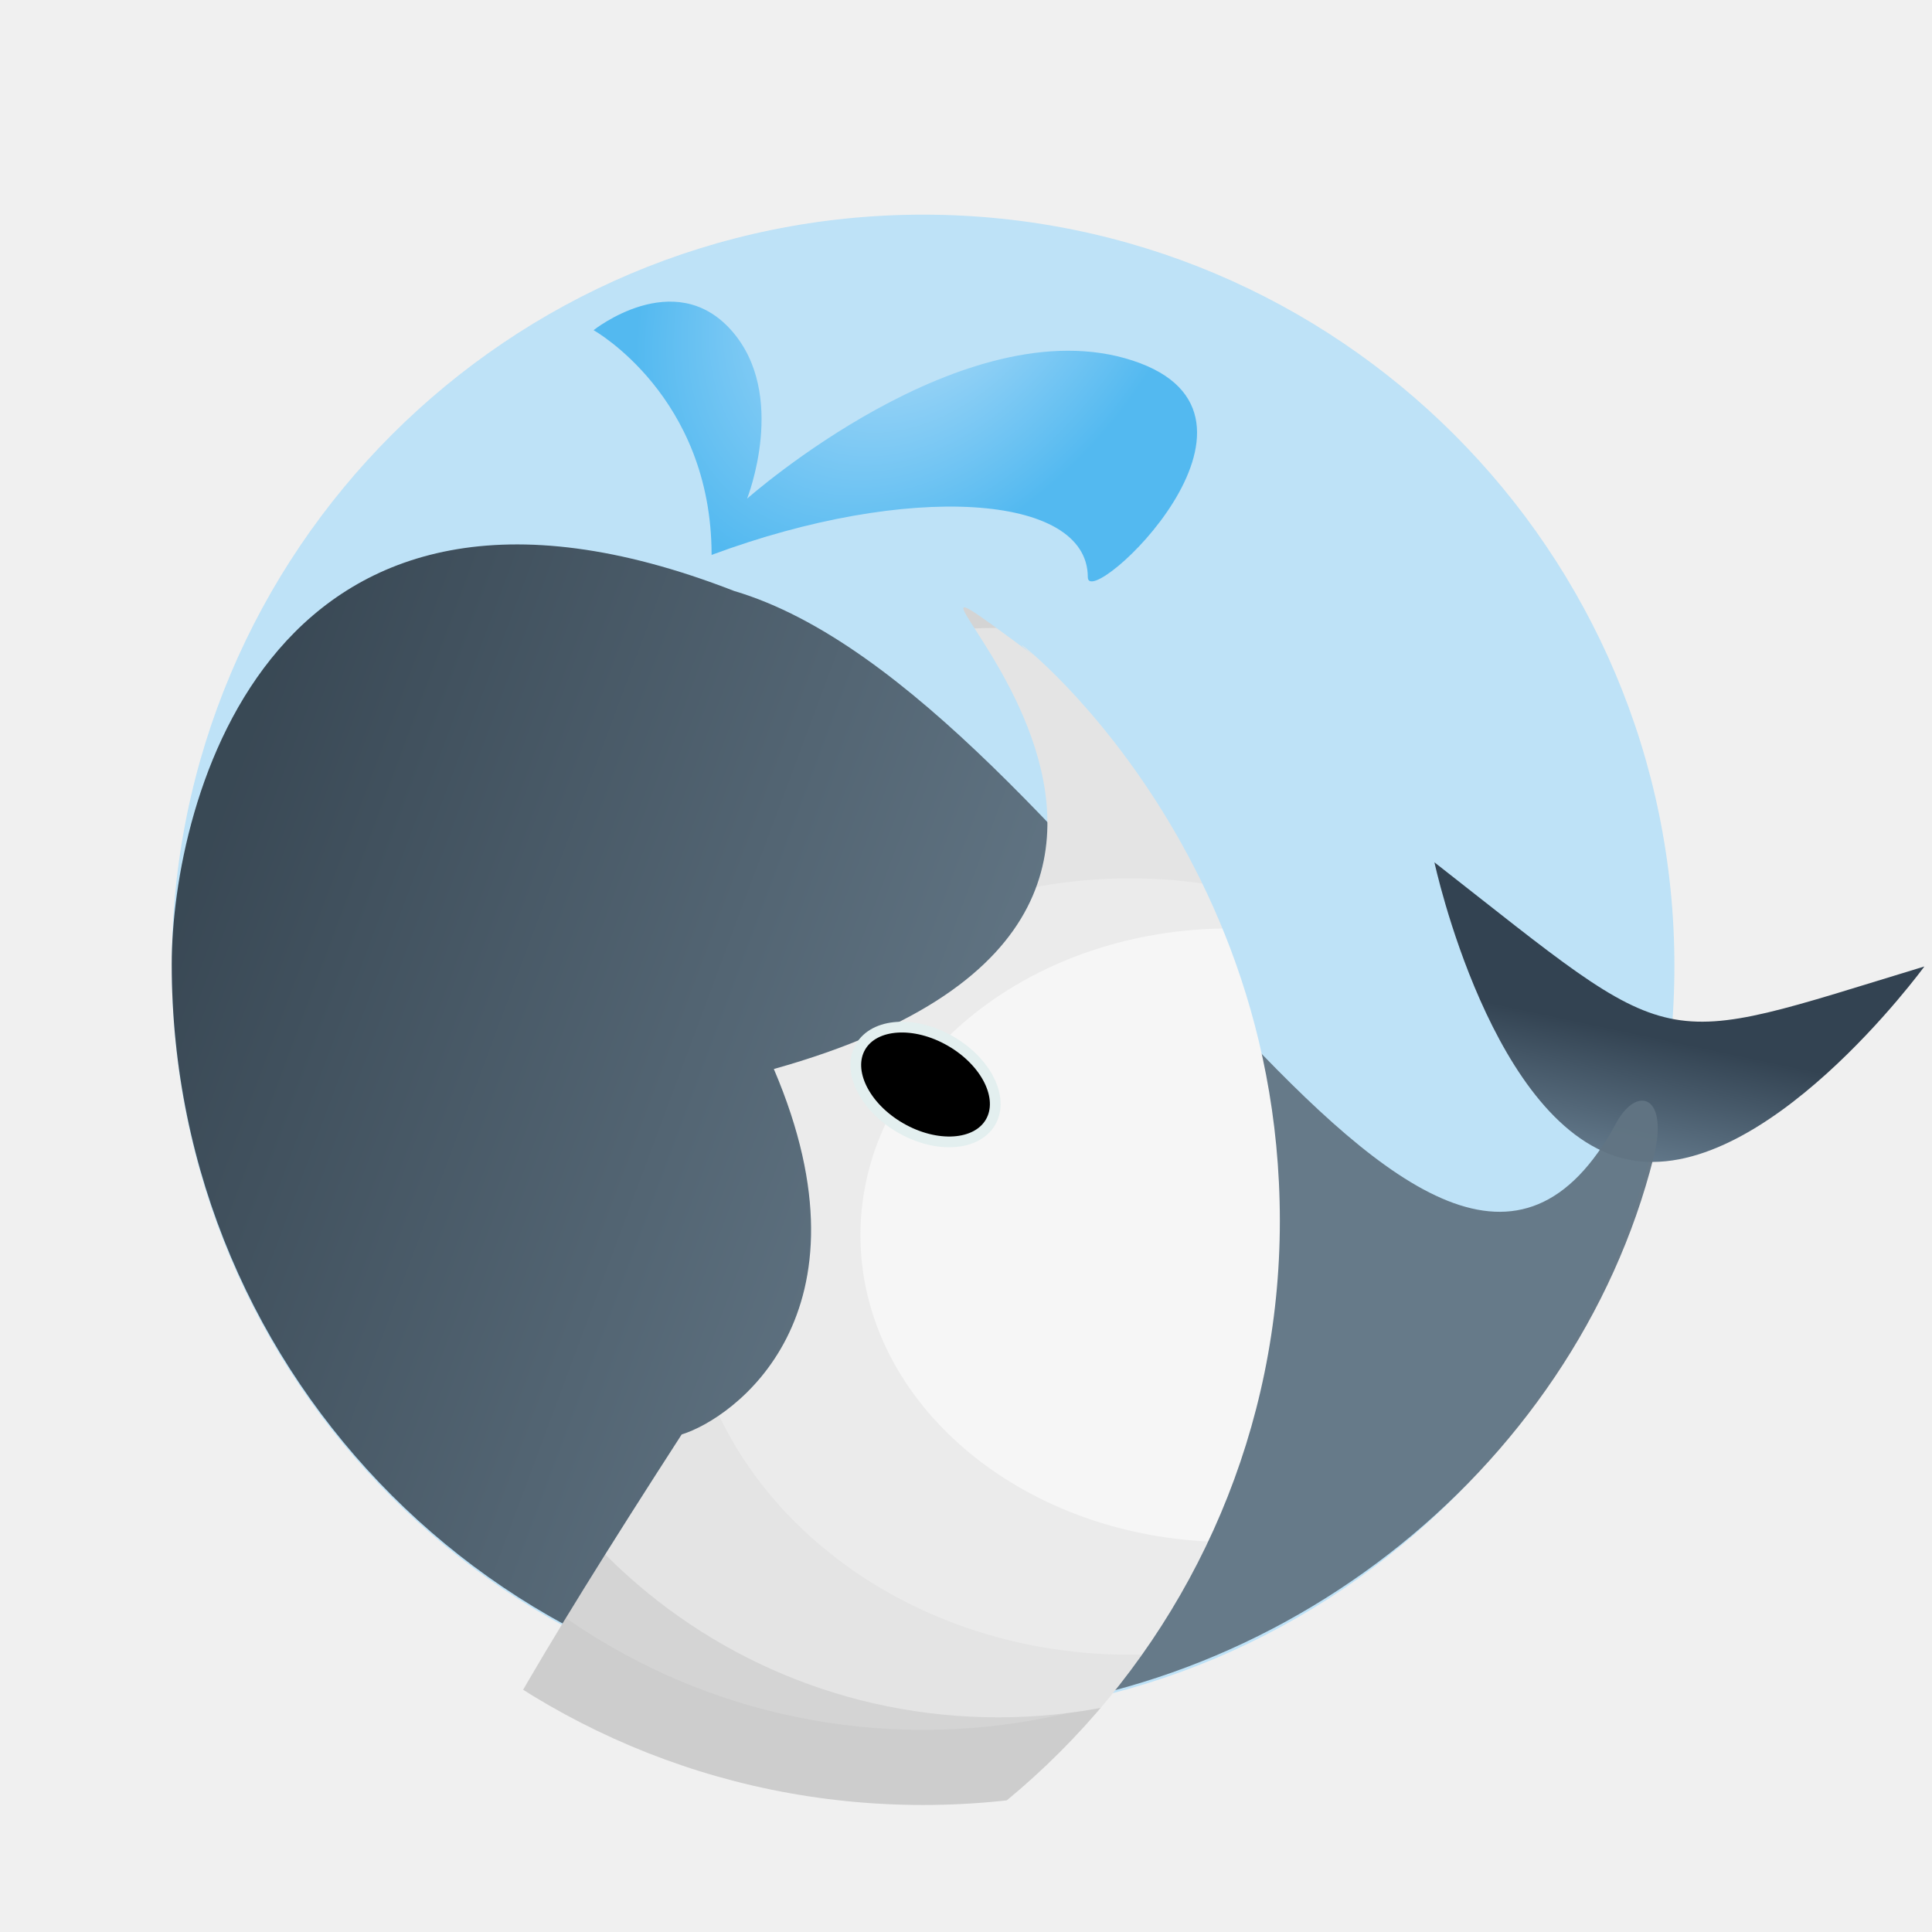
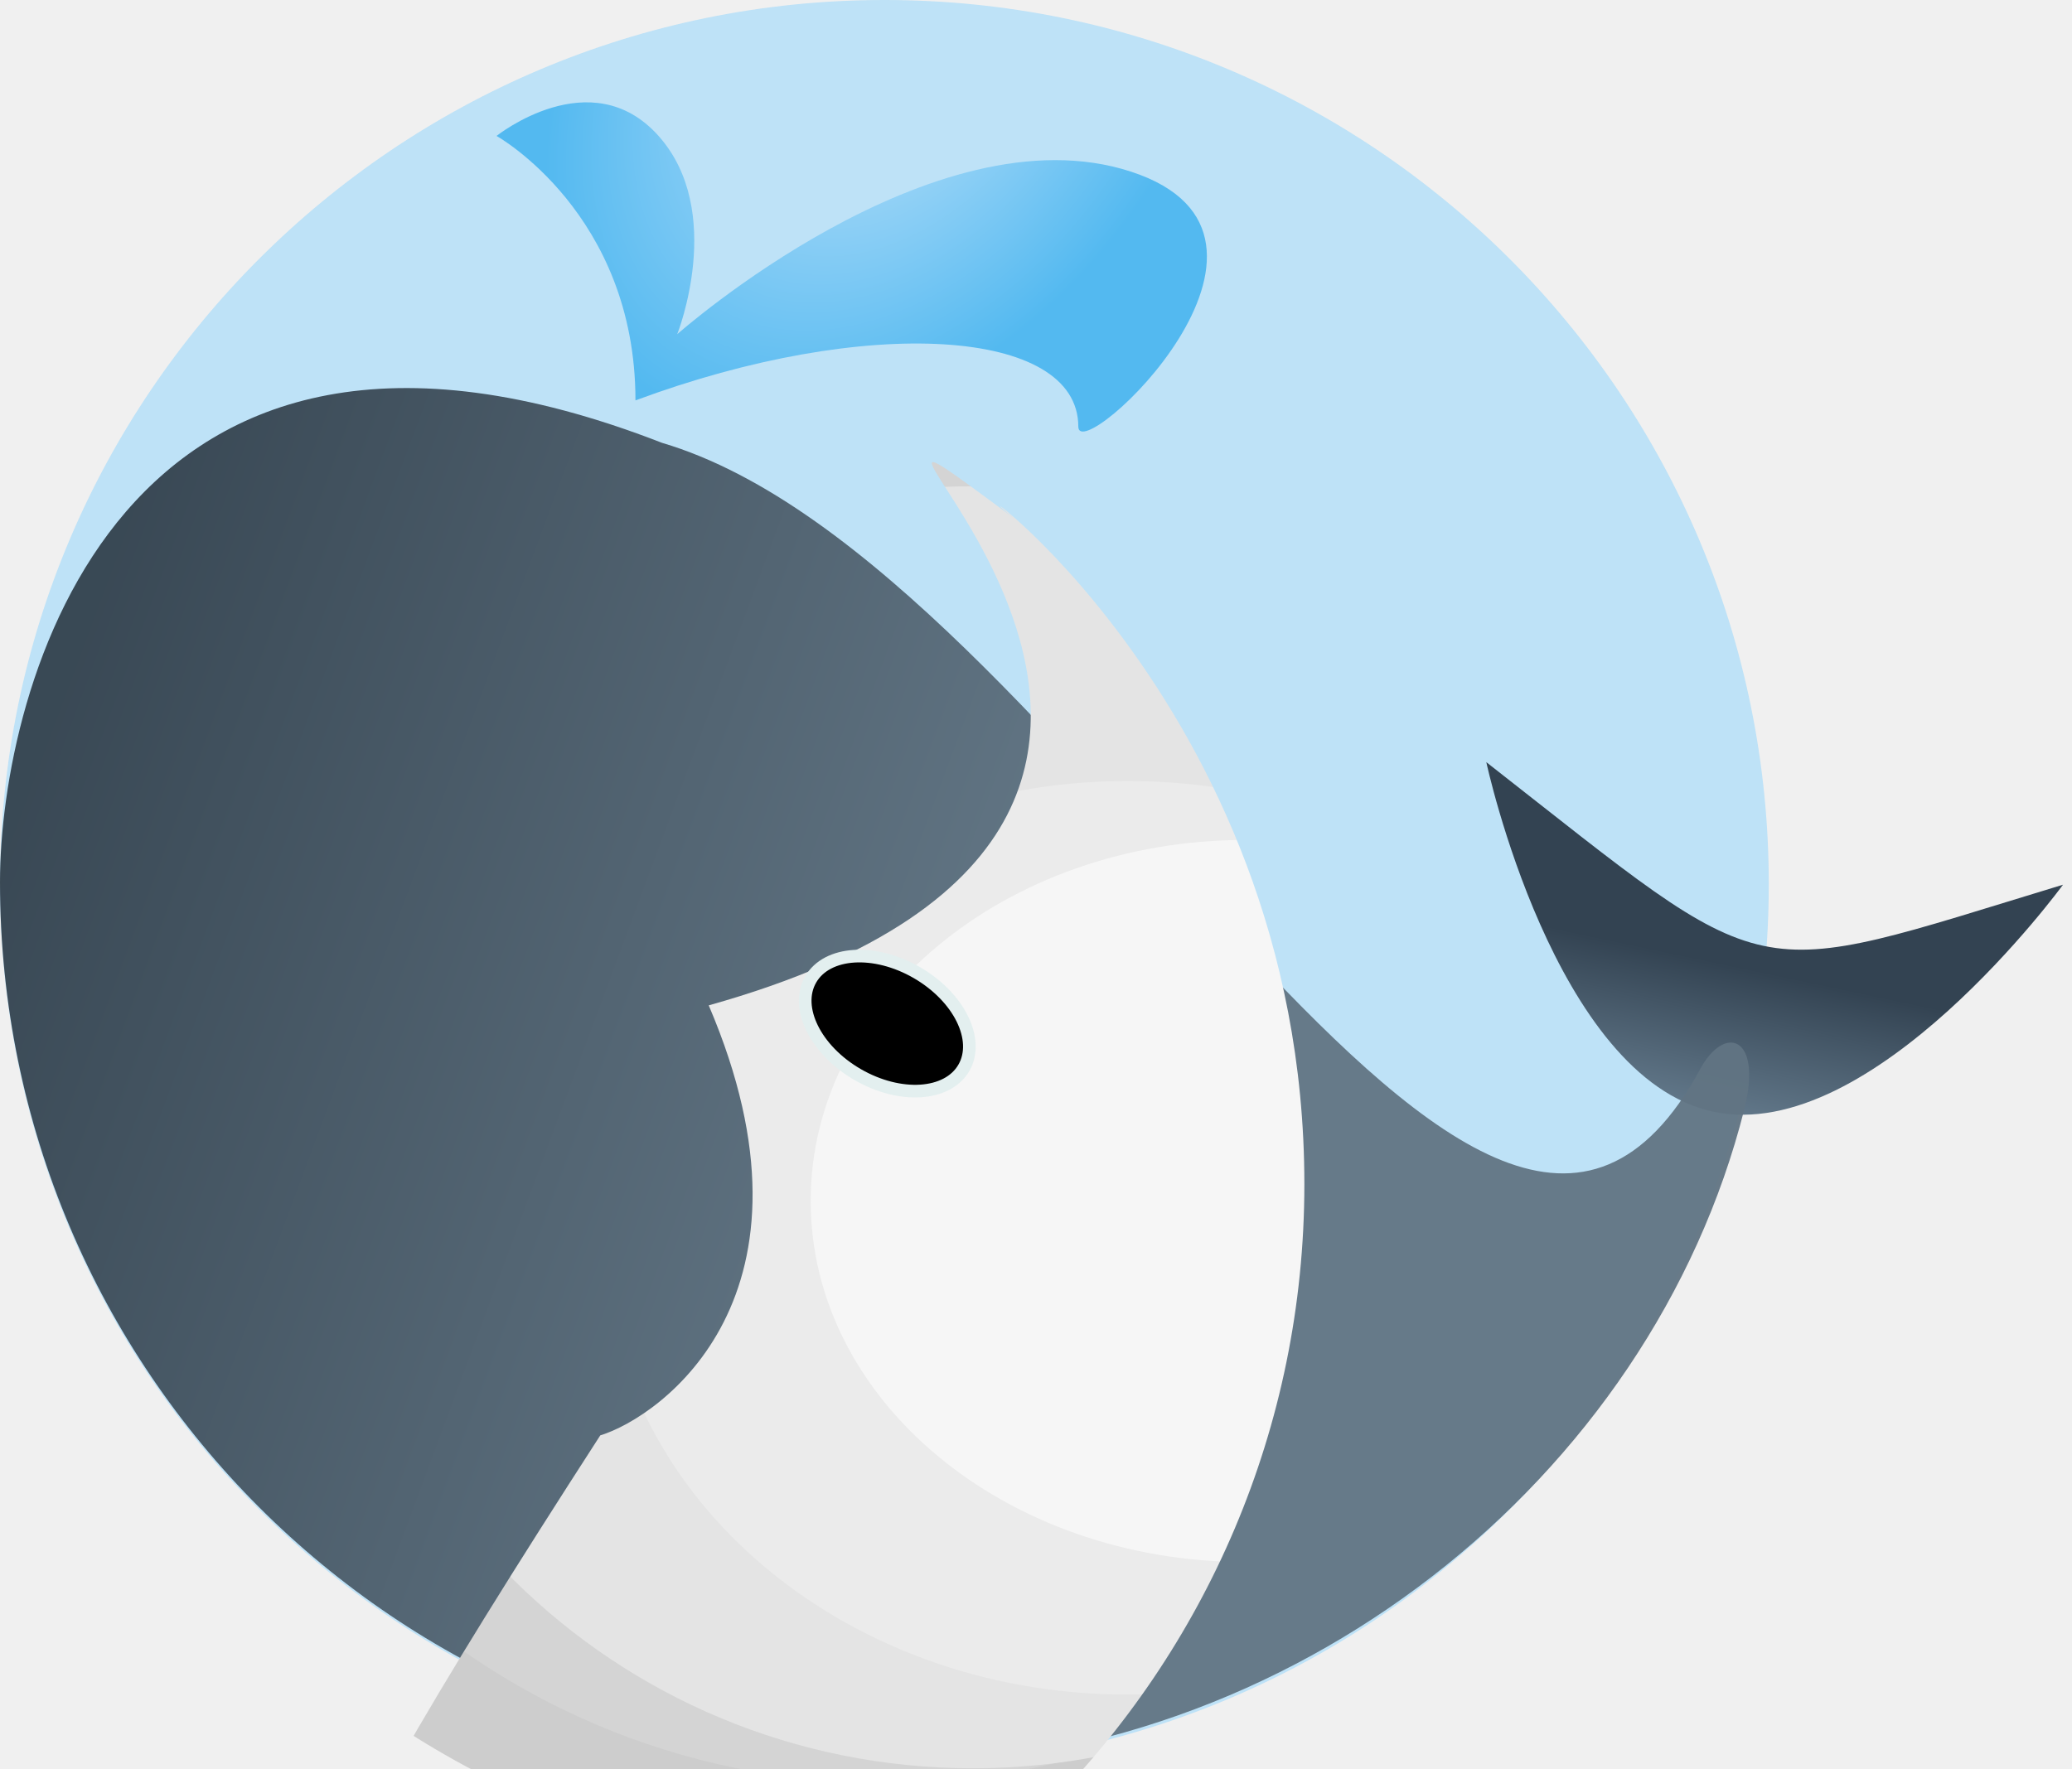
- <svg xmlns="http://www.w3.org/2000/svg" xmlns:xlink="http://www.w3.org/1999/xlink" width="180px" height="180px" viewBox="0 0 180 180" version="1.1">
+ <svg xmlns="http://www.w3.org/2000/svg" xmlns:xlink="http://www.w3.org/1999/xlink" width="164px" height="140px" viewBox="0 0 164 140" version="1.1">
  <defs>
    <path d="M70,140 C108.66,140 140,108.66 140,70 C140,31.34 108.66,0 70,0 C31.34,0 0,31.34 0,70 C0,108.66 31.34,140 70,140 Z" id="path-1" />
    <linearGradient x1="50%" y1="0%" x2="50%" y2="50%" id="linearGradient-3">
      <stop stop-color="#62788A" offset="0%" />
      <stop stop-color="#334352" offset="100%" />
    </linearGradient>
    <linearGradient x1="50%" y1="38.109%" x2="32.03%" y2="98.96%" id="linearGradient-4">
      <stop stop-color="#617483" offset="0%" />
      <stop stop-color="#32404C" offset="100%" />
    </linearGradient>
    <path d="M56.096,79.597 C65.909,102.554 52.293,112.176 47.511,113.643 C20.119,156.069 18.302,163.749 33.241,163.749 C71.901,163.749 103.241,132.409 103.241,93.749 C103.241,55.089 73.109,35.431 80.262,41.033 C56.096,23.104 111.164,64.177 56.096,79.597 Z" id="path-5" />
    <radialGradient cx="55.519%" cy="-18.14%" fx="55.519%" fy="-18.14%" r="128.913%" gradientTransform="translate(0.555193,-0.181398),scale(0.46358,1),rotate(125.9954),scale(1,0.698688),translate(-0.555193,0.181398)" id="radialGradient-7">
      <stop stop-color="#C1E3FB" offset="0%" />
      <stop stop-color="#38AFEF" offset="100%" />
    </radialGradient>
  </defs>
-   <g id="鲸读--v5-copy" stroke="none" stroke-width="1" fill="none" fill-rule="evenodd">
-     <g id="Group" transform="translate(16, 20)">
-       <mask id="mask-2" fill="white">
-         <use xlink:href="#path-1" />
-       </mask>
-       <use id="Oval" fill-opacity="0.7" fill="#A8DCFA" xlink:href="#path-1" />
-       <path d="M161.374,88.27 C161.374,88.27 150.927,64.937 138.041,64.937 C125.154,64.937 114.707,88.27 114.707,88.27 C138.041,75.384 135.003,75.384 161.374,88.27 Z" id="Oval-2-Copy" fill="url(#linearGradient-3)" transform="translate(138.0406, 76.60363) scale(-1, -1) rotate(372) translate(-138.0406, -76.60363) " />
-       <path d="M68.58,19.922 C100.929,37.482 28.6,69.69 19.01,102.1 C2.152,145.403 38.838,154.5 53.777,154.5 C92.437,154.5 123.777,123.16 123.777,84.5 C123.777,52.225 101.041,23.829 71.781,16.439 C65.993,14.977 65.002,17.979 68.58,19.922 Z" id="Mask" fill-opacity="0.95" fill="url(#linearGradient-4)" transform="translate(69.22474, 85.27569) rotate(90) translate(-69.22474, -85.27569) " />
-       <mask id="mask-6" fill="white">
-         <use xlink:href="#path-5" />
-       </mask>
-       <g id="Mask" transform="translate(63.58112, 100.1682) rotate(90) translate(-63.58112, -100.1682) " />
-       <g id="belly" mask="url(#mask-6)">
-         <g transform="translate(0, 8.166667)">
-           <circle id="Combined-Shape" fill="#CDCDCD" cx="70" cy="70" r="70" />
-           <path d="M70,133 C102.217,133 128.333,106.883 128.333,74.667 C128.333,42.45 102.217,16.333 70,16.333 C37.783,16.333 11.667,42.45 11.667,74.667 C11.667,106.883 37.783,133 70,133 Z" id="Combined-Shape" fill="#D4D4D4" />
-           <ellipse id="Combined-Shape" fill="#E4E4E4" cx="77" cy="81.083" rx="51.333" ry="50.75" />
-           <ellipse id="Combined-Shape" fill="#EBEBEB" cx="89.25" cy="89.833" rx="41.417" ry="36.167" />
-           <ellipse id="Oval-3" fill="#F6F6F6" cx="98.583" cy="86.917" rx="34.417" ry="28.583" />
+   <g id="鲸读" stroke="none" stroke-width="1" fill="none" fill-rule="evenodd">
+     <g id="鲸读--v5-copy" transform="translate(-16, -20)">
+       <g id="Group" transform="translate(16, 20)">
+         <mask id="mask-2" fill="white">
+           <use xlink:href="#path-1" />
+         </mask>
+         <use id="Oval" fill-opacity="0.7" fill="#A8DCFA" xlink:href="#path-1" />
+         <path d="M161.374,88.27 C161.374,88.27 150.927,64.937 138.041,64.937 C125.154,64.937 114.707,88.27 114.707,88.27 C138.041,75.384 135.003,75.384 161.374,88.27 Z" id="Oval-2-Copy" fill="url(#linearGradient-3)" transform="translate(138.0406, 76.60363) scale(-1, -1) rotate(372) translate(-138.0406, -76.60363) " />
+         <path d="M68.58,19.922 C100.929,37.482 28.6,69.69 19.01,102.1 C2.152,145.403 38.838,154.5 53.777,154.5 C92.437,154.5 123.777,123.16 123.777,84.5 C123.777,52.225 101.041,23.829 71.781,16.439 C65.993,14.977 65.002,17.979 68.58,19.922 Z" id="Mask" fill-opacity="0.95" fill="url(#linearGradient-4)" transform="translate(69.22474, 85.27569) rotate(90) translate(-69.22474, -85.27569) " />
+         <mask id="mask-6" fill="white">
+           <use xlink:href="#path-5" />
+         </mask>
+         <g id="Mask" transform="translate(63.58112, 100.1682) rotate(90) translate(-63.58112, -100.1682) " />
+         <g id="belly" mask="url(#mask-6)">
+           <g transform="translate(0, 8.166667)">
+             <circle id="Combined-Shape" fill="#CDCDCD" cx="70" cy="70" r="70" />
+             <path d="M70,133 C102.217,133 128.333,106.883 128.333,74.667 C128.333,42.45 102.217,16.333 70,16.333 C37.783,16.333 11.667,42.45 11.667,74.667 C11.667,106.883 37.783,133 70,133 Z" id="Combined-Shape" fill="#D4D4D4" />
+             <ellipse id="Combined-Shape" fill="#E4E4E4" cx="77" cy="81.083" rx="51.333" ry="50.75" />
+             <ellipse id="Combined-Shape" fill="#EBEBEB" cx="89.25" cy="89.833" rx="41.417" ry="36.167" />
+             <ellipse id="Oval-3" fill="#F6F6F6" cx="98.583" cy="86.917" rx="34.417" ry="28.583" />
+           </g>
        </g>
+         <ellipse id="Oval-2" stroke="#E3EFEF" fill="#000000" transform="translate(70.22884, 81.04145) rotate(30) translate(-70.22884, -81.04145) " cx="70.229" cy="81.041" rx="7" ry="4.667" />
+         <path d="M39.302,10.762 C39.302,10.762 46.787,4.776 52.125,10.762 C57.463,16.749 53.604,26.459 53.604,26.459 C53.604,26.459 73.886,8.486 89.517,13.589 C105.149,18.693 85.349,37.053 85.349,33.778 C85.349,25.964 68.575,24.904 50.297,31.701 C50.297,16.905 39.302,10.762 39.302,10.762 Z" id="Path-3" fill-opacity="0.8" fill="url(#radialGradient-7)" />
      </g>
-       <ellipse id="Oval-2" stroke="#E3EFEF" fill="#000000" transform="translate(70.22884, 81.04145) rotate(30) translate(-70.22884, -81.04145) " cx="70.229" cy="81.041" rx="7" ry="4.667" />
-       <path d="M39.302,10.762 C39.302,10.762 46.787,4.776 52.125,10.762 C57.463,16.749 53.604,26.459 53.604,26.459 C53.604,26.459 73.886,8.486 89.517,13.589 C105.149,18.693 85.349,37.053 85.349,33.778 C85.349,25.964 68.575,24.904 50.297,31.701 C50.297,16.905 39.302,10.762 39.302,10.762 Z" id="Path-3" fill-opacity="0.8" fill="url(#radialGradient-7)" />
    </g>
  </g>
</svg>
